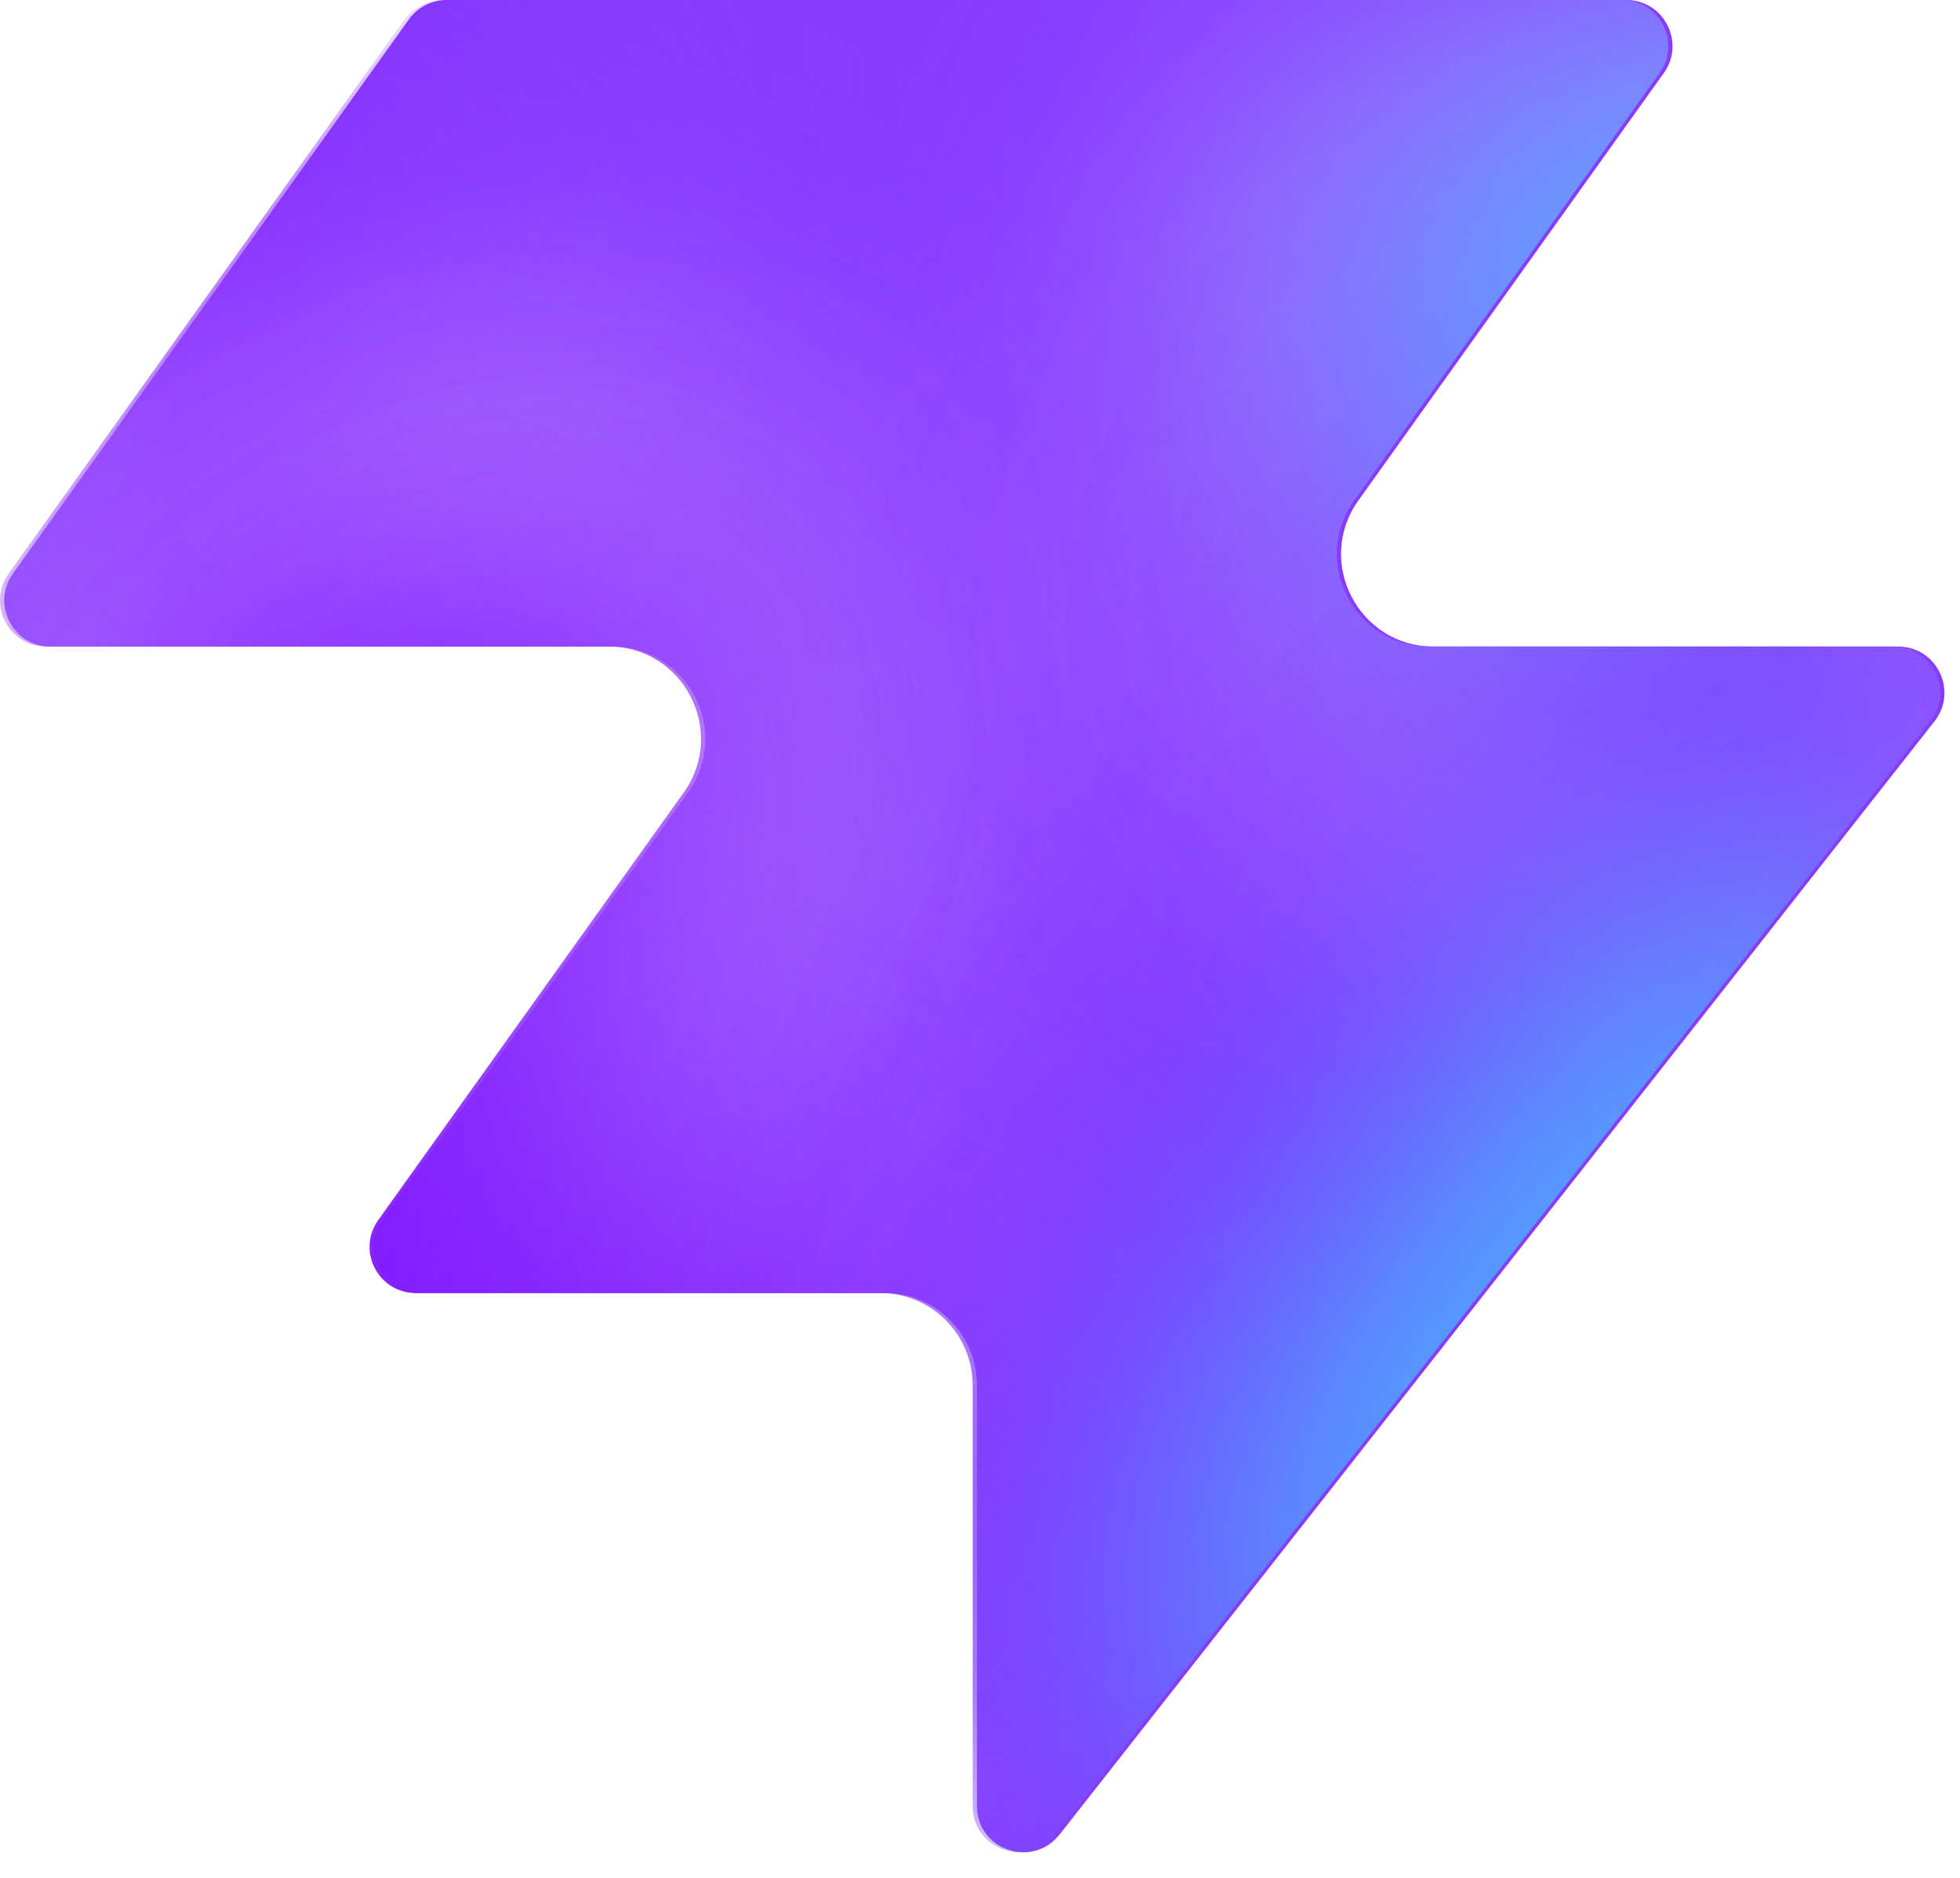
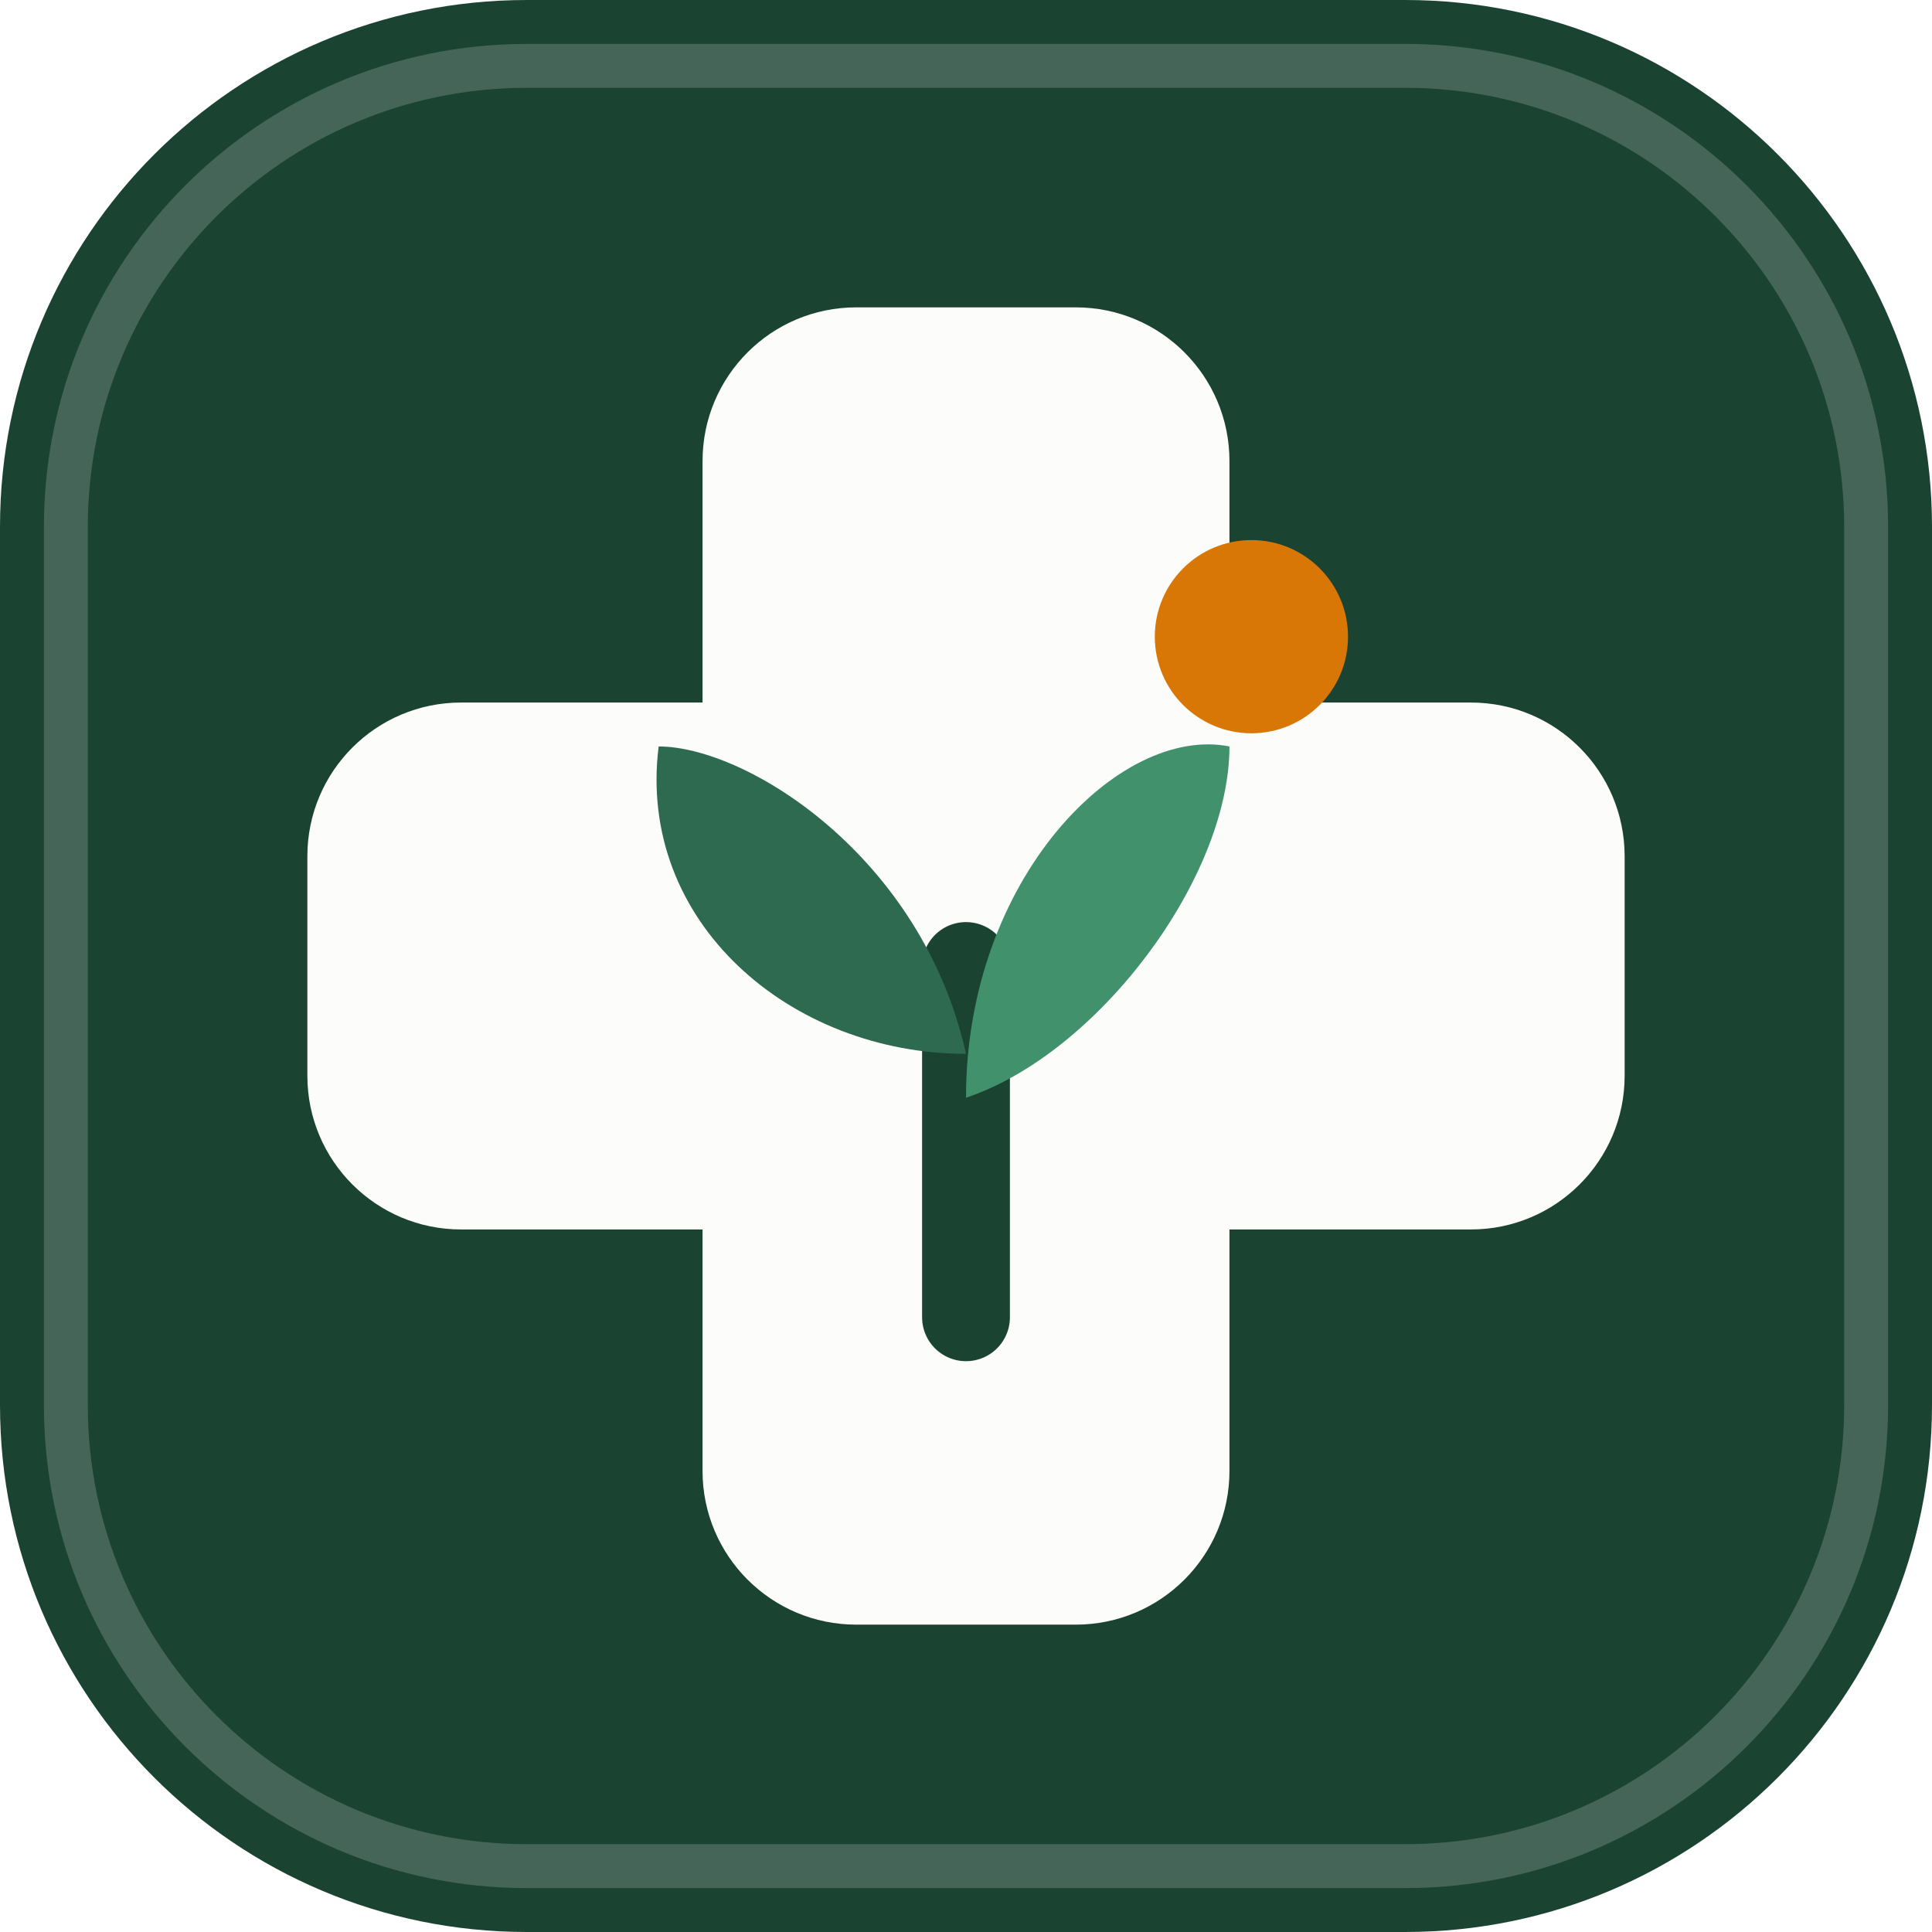
- <svg xmlns="http://www.w3.org/2000/svg" width="48" height="46" fill="none" viewBox="0 0 48 46">
-   <path fill="#863bff" d="M25.946 44.938c-.664.845-2.021.375-2.021-.698V33.937a2.26 2.26 0 0 0-2.262-2.262H10.287c-.92 0-1.456-1.04-.92-1.788l7.48-10.471c1.07-1.497 0-3.578-1.842-3.578H1.237c-.92 0-1.456-1.04-.92-1.788L10.013.474c.214-.297.556-.474.92-.474h28.894c.92 0 1.456 1.04.92 1.788l-7.48 10.471c-1.07 1.498 0 3.579 1.842 3.579h11.377c.943 0 1.473 1.088.89 1.83L25.947 44.94z" style="fill:#863bff;fill:color(display-p3 .525 .23 1);fill-opacity:1" />
-   <mask id="a" width="48" height="46" x="0" y="0" maskUnits="userSpaceOnUse" style="mask-type:alpha">
-     <path fill="#000" d="M25.842 44.938c-.664.844-2.021.375-2.021-.698V33.937a2.26 2.26 0 0 0-2.262-2.262H10.183c-.92 0-1.456-1.04-.92-1.788l7.48-10.471c1.07-1.498 0-3.579-1.842-3.579H1.133c-.92 0-1.456-1.04-.92-1.787L9.91.473c.214-.297.556-.474.92-.474h28.894c.92 0 1.456 1.04.92 1.788l-7.48 10.471c-1.07 1.498 0 3.578 1.842 3.578h11.377c.943 0 1.473 1.088.89 1.832L25.843 44.94z" style="fill:#000;fill-opacity:1" />
-   </mask>
-   <g mask="url(#a)">
-     <g filter="url(#b)">
-       <ellipse cx="5.508" cy="14.704" fill="#ede6ff" rx="5.508" ry="14.704" style="fill:#ede6ff;fill:color(display-p3 .927 .903 1);fill-opacity:1" transform="matrix(.00324 1 1 -.00324 -4.47 31.516)" />
-     </g>
-     <g filter="url(#c)">
-       <ellipse cx="10.399" cy="29.851" fill="#ede6ff" rx="10.399" ry="29.851" style="fill:#ede6ff;fill:color(display-p3 .927 .903 1);fill-opacity:1" transform="matrix(.00324 1 1 -.00324 -39.328 7.883)" />
-     </g>
-     <g filter="url(#d)">
-       <ellipse cx="5.508" cy="30.487" fill="#7e14ff" rx="5.508" ry="30.487" style="fill:#7e14ff;fill:color(display-p3 .492 .077 1);fill-opacity:1" transform="rotate(89.814 -25.913 -14.639)scale(1 -1)" />
-     </g>
-     <g filter="url(#e)">
-       <ellipse cx="5.508" cy="30.599" fill="#7e14ff" rx="5.508" ry="30.599" style="fill:#7e14ff;fill:color(display-p3 .492 .077 1);fill-opacity:1" transform="rotate(89.814 -32.644 -3.334)scale(1 -1)" />
-     </g>
-     <g filter="url(#f)">
-       <ellipse cx="5.508" cy="30.599" fill="#7e14ff" rx="5.508" ry="30.599" style="fill:#7e14ff;fill:color(display-p3 .492 .077 1);fill-opacity:1" transform="matrix(.00324 1 1 -.00324 -34.34 30.47)" />
-     </g>
-     <g filter="url(#g)">
-       <ellipse cx="14.072" cy="22.078" fill="#ede6ff" rx="14.072" ry="22.078" style="fill:#ede6ff;fill:color(display-p3 .927 .903 1);fill-opacity:1" transform="rotate(93.35 24.506 48.493)scale(-1 1)" />
-     </g>
-     <g filter="url(#h)">
-       <ellipse cx="3.47" cy="21.501" fill="#7e14ff" rx="3.47" ry="21.501" style="fill:#7e14ff;fill:color(display-p3 .492 .077 1);fill-opacity:1" transform="rotate(89.009 28.708 47.59)scale(-1 1)" />
-     </g>
-     <g filter="url(#i)">
-       <ellipse cx="3.47" cy="21.501" fill="#7e14ff" rx="3.47" ry="21.501" style="fill:#7e14ff;fill:color(display-p3 .492 .077 1);fill-opacity:1" transform="rotate(89.009 28.708 47.59)scale(-1 1)" />
-     </g>
-     <g filter="url(#j)">
-       <ellipse cx=".387" cy="8.972" fill="#7e14ff" rx="4.407" ry="29.108" style="fill:#7e14ff;fill:color(display-p3 .492 .077 1);fill-opacity:1" transform="rotate(39.51 .387 8.972)" />
-     </g>
-     <g filter="url(#k)">
-       <ellipse cx="47.523" cy="-6.092" fill="#7e14ff" rx="4.407" ry="29.108" style="fill:#7e14ff;fill:color(display-p3 .492 .077 1);fill-opacity:1" transform="rotate(37.892 47.523 -6.092)" />
-     </g>
-     <g filter="url(#l)">
-       <ellipse cx="41.412" cy="6.333" fill="#47bfff" rx="5.971" ry="9.665" style="fill:#47bfff;fill:color(display-p3 .28 .748 1);fill-opacity:1" transform="rotate(37.892 41.412 6.333)" />
-     </g>
-     <g filter="url(#m)">
-       <ellipse cx="-1.879" cy="38.332" fill="#7e14ff" rx="4.407" ry="29.108" style="fill:#7e14ff;fill:color(display-p3 .492 .077 1);fill-opacity:1" transform="rotate(37.892 -1.88 38.332)" />
-     </g>
-     <g filter="url(#n)">
-       <ellipse cx="-1.879" cy="38.332" fill="#7e14ff" rx="4.407" ry="29.108" style="fill:#7e14ff;fill:color(display-p3 .492 .077 1);fill-opacity:1" transform="rotate(37.892 -1.88 38.332)" />
-     </g>
-     <g filter="url(#o)">
-       <ellipse cx="35.651" cy="29.907" fill="#7e14ff" rx="4.407" ry="29.108" style="fill:#7e14ff;fill:color(display-p3 .492 .077 1);fill-opacity:1" transform="rotate(37.892 35.651 29.907)" />
-     </g>
-     <g filter="url(#p)">
-       <ellipse cx="38.418" cy="32.4" fill="#47bfff" rx="5.971" ry="15.297" style="fill:#47bfff;fill:color(display-p3 .28 .748 1);fill-opacity:1" transform="rotate(37.892 38.418 32.4)" />
-     </g>
-   </g>
-   <defs>
-     <filter id="b" width="60.045" height="41.654" x="-19.77" y="16.149" color-interpolation-filters="sRGB" filterUnits="userSpaceOnUse">
-       <feFlood flood-opacity="0" result="BackgroundImageFix" />
-       <feBlend in="SourceGraphic" in2="BackgroundImageFix" result="shape" />
-       <feGaussianBlur result="effect1_foregroundBlur_2002_17158" stdDeviation="7.659" />
-     </filter>
-     <filter id="c" width="90.34" height="51.437" x="-54.613" y="-7.533" color-interpolation-filters="sRGB" filterUnits="userSpaceOnUse">
-       <feFlood flood-opacity="0" result="BackgroundImageFix" />
-       <feBlend in="SourceGraphic" in2="BackgroundImageFix" result="shape" />
-       <feGaussianBlur result="effect1_foregroundBlur_2002_17158" stdDeviation="7.659" />
-     </filter>
-     <filter id="d" width="79.355" height="29.4" x="-49.64" y="2.03" color-interpolation-filters="sRGB" filterUnits="userSpaceOnUse">
-       <feFlood flood-opacity="0" result="BackgroundImageFix" />
-       <feBlend in="SourceGraphic" in2="BackgroundImageFix" result="shape" />
-       <feGaussianBlur result="effect1_foregroundBlur_2002_17158" stdDeviation="4.596" />
-     </filter>
-     <filter id="e" width="79.579" height="29.4" x="-45.045" y="20.029" color-interpolation-filters="sRGB" filterUnits="userSpaceOnUse">
-       <feFlood flood-opacity="0" result="BackgroundImageFix" />
-       <feBlend in="SourceGraphic" in2="BackgroundImageFix" result="shape" />
-       <feGaussianBlur result="effect1_foregroundBlur_2002_17158" stdDeviation="4.596" />
-     </filter>
-     <filter id="f" width="79.579" height="29.4" x="-43.513" y="21.178" color-interpolation-filters="sRGB" filterUnits="userSpaceOnUse">
-       <feFlood flood-opacity="0" result="BackgroundImageFix" />
-       <feBlend in="SourceGraphic" in2="BackgroundImageFix" result="shape" />
-       <feGaussianBlur result="effect1_foregroundBlur_2002_17158" stdDeviation="4.596" />
-     </filter>
-     <filter id="g" width="74.749" height="58.852" x="15.756" y="-17.901" color-interpolation-filters="sRGB" filterUnits="userSpaceOnUse">
-       <feFlood flood-opacity="0" result="BackgroundImageFix" />
-       <feBlend in="SourceGraphic" in2="BackgroundImageFix" result="shape" />
-       <feGaussianBlur result="effect1_foregroundBlur_2002_17158" stdDeviation="7.659" />
-     </filter>
-     <filter id="h" width="61.377" height="25.362" x="23.548" y="2.284" color-interpolation-filters="sRGB" filterUnits="userSpaceOnUse">
-       <feFlood flood-opacity="0" result="BackgroundImageFix" />
-       <feBlend in="SourceGraphic" in2="BackgroundImageFix" result="shape" />
-       <feGaussianBlur result="effect1_foregroundBlur_2002_17158" stdDeviation="4.596" />
-     </filter>
-     <filter id="i" width="61.377" height="25.362" x="23.548" y="2.284" color-interpolation-filters="sRGB" filterUnits="userSpaceOnUse">
-       <feFlood flood-opacity="0" result="BackgroundImageFix" />
-       <feBlend in="SourceGraphic" in2="BackgroundImageFix" result="shape" />
-       <feGaussianBlur result="effect1_foregroundBlur_2002_17158" stdDeviation="4.596" />
-     </filter>
-     <filter id="j" width="56.045" height="63.649" x="-27.636" y="-22.853" color-interpolation-filters="sRGB" filterUnits="userSpaceOnUse">
-       <feFlood flood-opacity="0" result="BackgroundImageFix" />
-       <feBlend in="SourceGraphic" in2="BackgroundImageFix" result="shape" />
-       <feGaussianBlur result="effect1_foregroundBlur_2002_17158" stdDeviation="4.596" />
-     </filter>
-     <filter id="k" width="54.814" height="64.646" x="20.116" y="-38.415" color-interpolation-filters="sRGB" filterUnits="userSpaceOnUse">
-       <feFlood flood-opacity="0" result="BackgroundImageFix" />
-       <feBlend in="SourceGraphic" in2="BackgroundImageFix" result="shape" />
-       <feGaussianBlur result="effect1_foregroundBlur_2002_17158" stdDeviation="4.596" />
-     </filter>
-     <filter id="l" width="33.541" height="35.313" x="24.641" y="-11.323" color-interpolation-filters="sRGB" filterUnits="userSpaceOnUse">
-       <feFlood flood-opacity="0" result="BackgroundImageFix" />
-       <feBlend in="SourceGraphic" in2="BackgroundImageFix" result="shape" />
-       <feGaussianBlur result="effect1_foregroundBlur_2002_17158" stdDeviation="4.596" />
-     </filter>
-     <filter id="m" width="54.814" height="64.646" x="-29.286" y="6.009" color-interpolation-filters="sRGB" filterUnits="userSpaceOnUse">
-       <feFlood flood-opacity="0" result="BackgroundImageFix" />
-       <feBlend in="SourceGraphic" in2="BackgroundImageFix" result="shape" />
-       <feGaussianBlur result="effect1_foregroundBlur_2002_17158" stdDeviation="4.596" />
-     </filter>
-     <filter id="n" width="54.814" height="64.646" x="-29.286" y="6.009" color-interpolation-filters="sRGB" filterUnits="userSpaceOnUse">
-       <feFlood flood-opacity="0" result="BackgroundImageFix" />
-       <feBlend in="SourceGraphic" in2="BackgroundImageFix" result="shape" />
-       <feGaussianBlur result="effect1_foregroundBlur_2002_17158" stdDeviation="4.596" />
-     </filter>
-     <filter id="o" width="54.814" height="64.646" x="8.244" y="-2.416" color-interpolation-filters="sRGB" filterUnits="userSpaceOnUse">
-       <feFlood flood-opacity="0" result="BackgroundImageFix" />
-       <feBlend in="SourceGraphic" in2="BackgroundImageFix" result="shape" />
-       <feGaussianBlur result="effect1_foregroundBlur_2002_17158" stdDeviation="4.596" />
-     </filter>
-     <filter id="p" width="39.409" height="43.623" x="18.713" y="10.588" color-interpolation-filters="sRGB" filterUnits="userSpaceOnUse">
-       <feFlood flood-opacity="0" result="BackgroundImageFix" />
-       <feBlend in="SourceGraphic" in2="BackgroundImageFix" result="shape" />
-       <feGaussianBlur result="effect1_foregroundBlur_2002_17158" stdDeviation="4.596" />
-     </filter>
-   </defs>
+ <svg xmlns="http://www.w3.org/2000/svg" viewBox="0 0 44 44" fill="none">
+   <rect width="44" height="44" rx="12" fill="#1b4332" />
+   <rect x="1.5" y="1.5" width="41" height="41" rx="10.5" stroke="rgba(255,255,255,0.18)" stroke-width="1" fill="none" />
+   <rect x="7" y="16" width="30" height="12" rx="3.5" fill="#fcfdfa" />
+   <rect x="16" y="7" width="12" height="30" rx="3.5" fill="#fcfdfa" />
+   <path d="M22 22V30" stroke="#1b4332" stroke-width="2" stroke-linecap="round" />
+   <path d="M22 24C18 24 14.5 21 15 17C17 17 21 19.5 22 24Z" fill="#2d6a4f" />
+   <path d="M22 25C22 20 25.5 16.5 28 17C28 20 25 24 22 25Z" fill="#40916c" />
+   <circle cx="28.5" cy="14.5" r="2.2" fill="#d97706" />
</svg>
